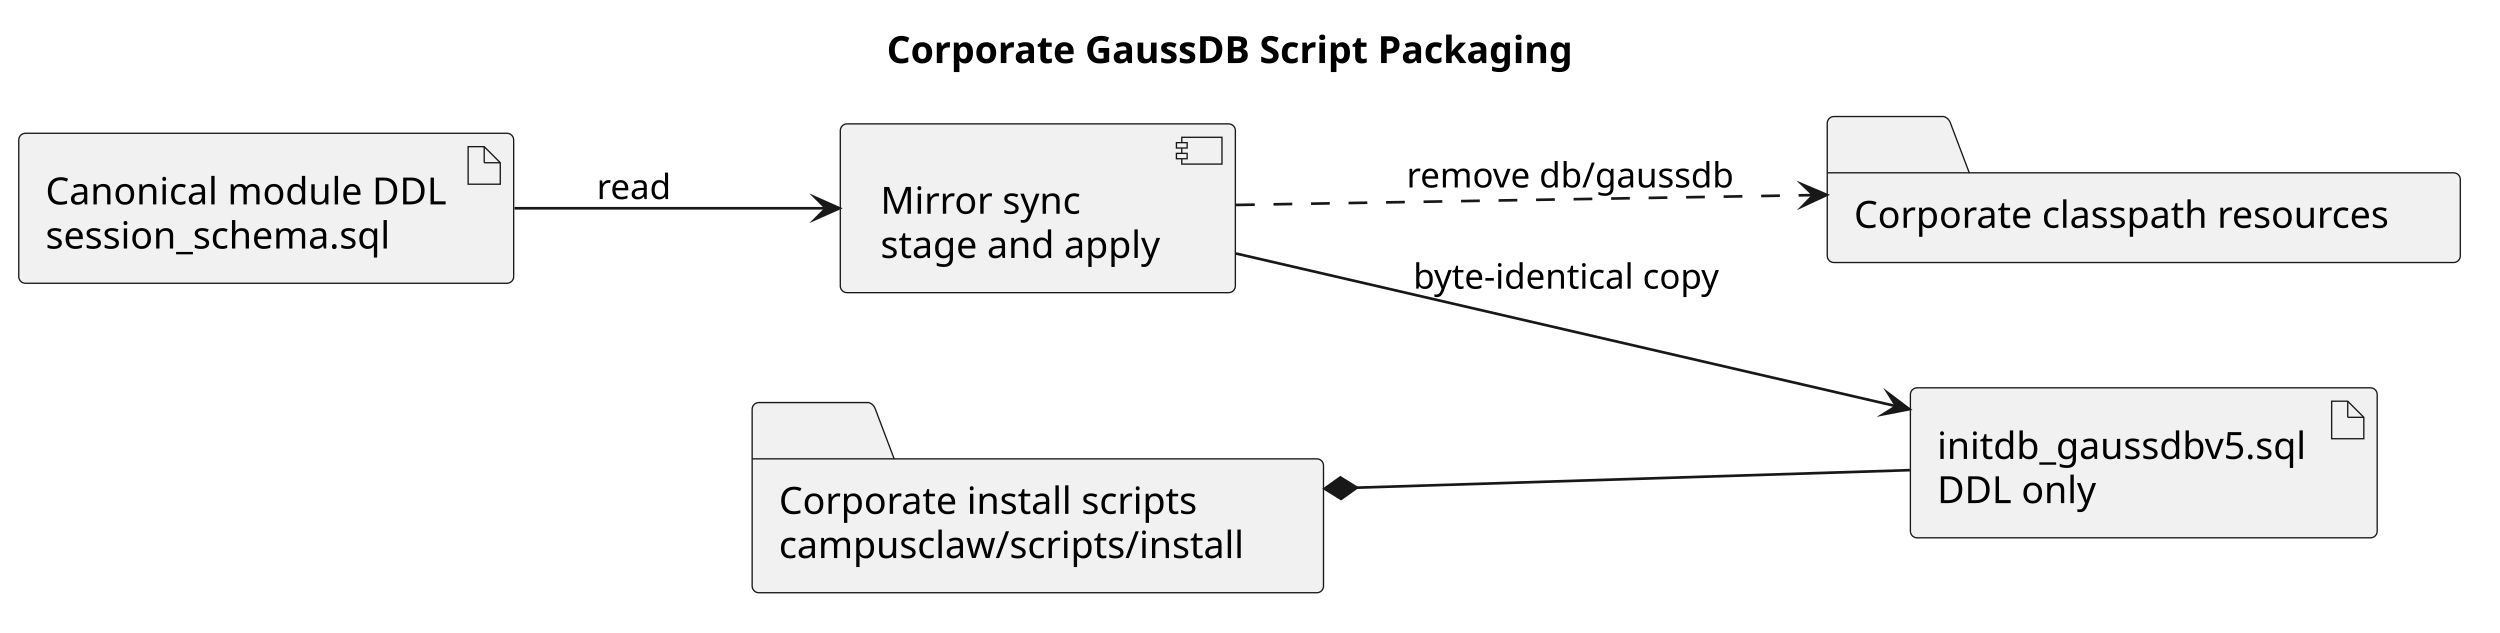
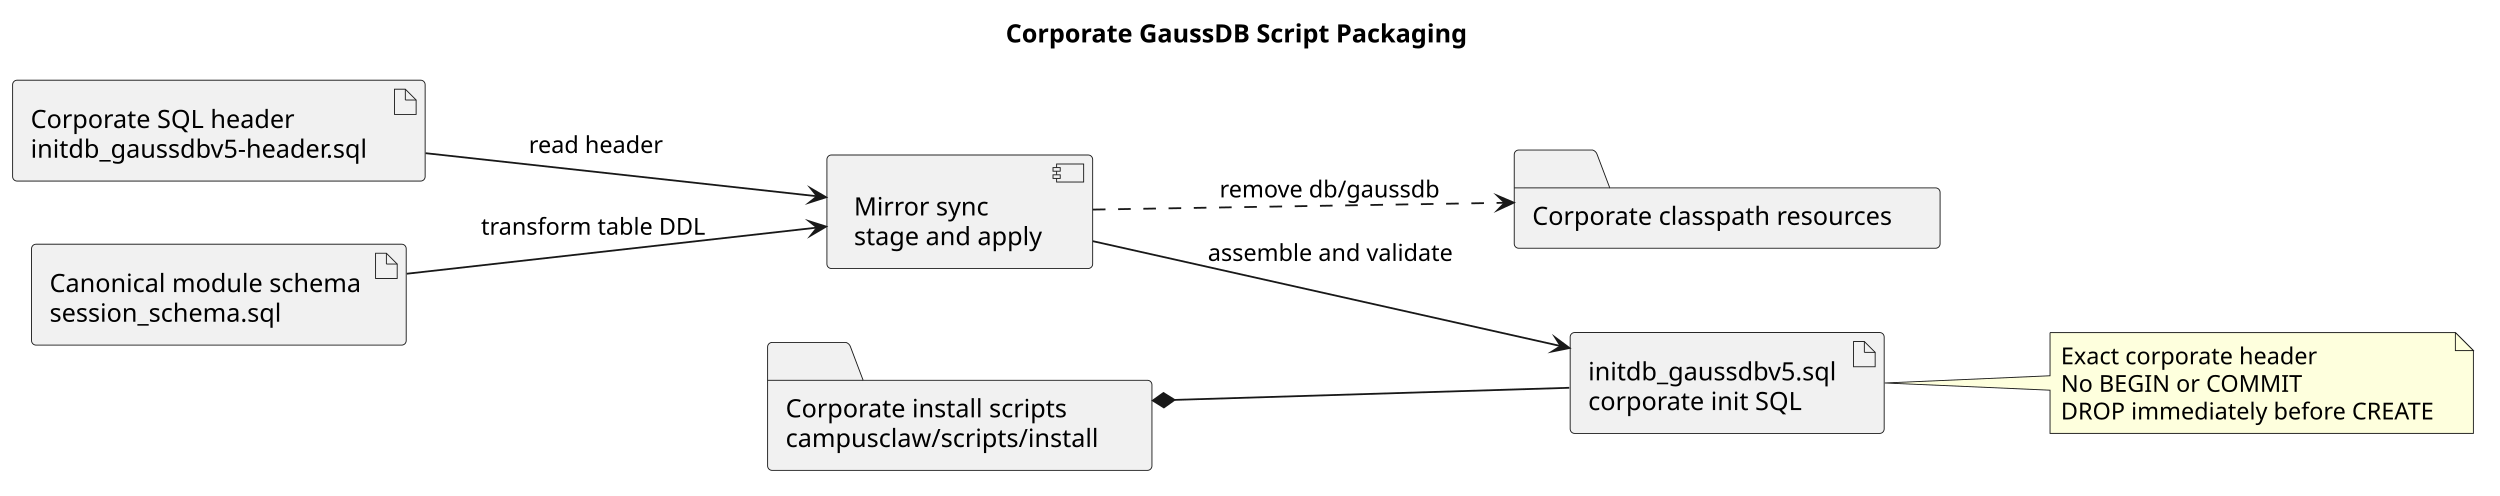
- <svg xmlns="http://www.w3.org/2000/svg" contentStyleType="text/css" data-diagram-type="DESCRIPTION" height="236px" preserveAspectRatio="none" style="width:933px;height:236px;background:#FFFFFF;" version="1.1" viewBox="0 0 933 236" width="933px" zoomAndPan="magnify">
+ <svg xmlns="http://www.w3.org/2000/svg" contentStyleType="text/css" data-diagram-type="DESCRIPTION" height="275px" preserveAspectRatio="none" style="width:1387px;height:275px;background:#FFFFFF;" version="1.1" viewBox="0 0 1387 275" width="1387px" zoomAndPan="magnify">
  <defs />
  <g>
    <g class="title" data-source-line="137">
-       <text fill="#000000" font-family="sans-serif" font-size="14" font-weight="700" lengthAdjust="spacing" textLength="264.318" x="330.936" y="23.535">Corporate GaussDB Script Packaging</text>
+       <text fill="#000000" font-family="sans-serif" font-size="14" font-weight="700" lengthAdjust="spacing" textLength="264.318" x="557.96" y="23.535">Corporate GaussDB Script Packaging</text>
    </g>
-     <g class="entity" data-qualified-name="Canonical" data-source-line="149" id="ent0001">
-       <rect fill="#F1F1F1" height="55.977" rx="2.5" ry="2.5" style="stroke:#181818;stroke-width:0.5;" width="184.704" x="7" y="49.738" />
-       <polygon fill="#F1F1F1" points="174.704,54.738,174.704,68.738,186.704,68.738,186.704,60.738,180.704,54.738,174.704,54.738" style="stroke:#181818;stroke-width:0.5;stroke-linejoin:miter;stroke-miterlimit:10;" />
-       <line style="stroke:#181818;stroke-width:0.5;" x1="180.704" x2="180.704" y1="54.738" y2="60.738" />
-       <line style="stroke:#181818;stroke-width:0.5;" x1="186.704" x2="180.704" y1="60.738" y2="60.738" />
-       <text fill="#000000" font-family="sans-serif" font-size="14" lengthAdjust="spacing" textLength="154.704" x="17" y="76.273">Canonical module DDL</text>
-       <text fill="#000000" font-family="sans-serif" font-size="14" lengthAdjust="spacing" textLength="133.567" x="17" y="92.762">session_schema.sql</text>
+     <g class="entity" data-qualified-name="CorporateHeader" data-source-line="150" id="ent0001">
+       <rect fill="#F1F1F1" height="55.977" rx="2.5" ry="2.5" style="stroke:#181818;stroke-width:0.5;" width="228.871" x="7" y="44.488" />
+       <polygon fill="#F1F1F1" points="218.871,49.488,218.871,63.488,230.871,63.488,230.871,55.488,224.871,49.488,218.871,49.488" style="stroke:#181818;stroke-width:0.5;stroke-linejoin:miter;stroke-miterlimit:10;" />
+       <line style="stroke:#181818;stroke-width:0.5;" x1="224.871" x2="224.871" y1="49.488" y2="55.488" />
+       <line style="stroke:#181818;stroke-width:0.5;" x1="230.871" x2="224.871" y1="55.488" y2="55.488" />
+       <text fill="#000000" font-family="sans-serif" font-size="14" lengthAdjust="spacing" textLength="149.222" x="17" y="71.023">Corporate SQL header</text>
+       <text fill="#000000" font-family="sans-serif" font-size="14" lengthAdjust="spacing" textLength="198.871" x="17" y="87.512">initdb_gaussdbv5-header.sql</text>
    </g>
-     <g class="entity" data-qualified-name="Sync" data-source-line="150" id="ent0002">
-       <rect fill="#F1F1F1" height="62.977" rx="2.5" ry="2.5" style="stroke:#181818;stroke-width:0.5;" width="147.44" x="313.6" y="46.238" />
-       <rect fill="#F1F1F1" height="10" style="stroke:#181818;stroke-width:0.5;" width="15" x="441.04" y="51.238" />
-       <rect fill="#F1F1F1" height="2" style="stroke:#181818;stroke-width:0.5;" width="4" x="439.04" y="53.238" />
-       <rect fill="#F1F1F1" height="2" style="stroke:#181818;stroke-width:0.5;" width="4" x="439.04" y="57.238" />
-       <text fill="#000000" font-family="sans-serif" font-size="14" lengthAdjust="spacing" textLength="76.631" x="328.6" y="79.773">Mirror sync</text>
-       <text fill="#000000" font-family="sans-serif" font-size="14" lengthAdjust="spacing" textLength="107.44" x="328.6" y="96.262">stage and apply</text>
+     <g class="entity" data-qualified-name="Canonical" data-source-line="151" id="ent0002">
+       <rect fill="#F1F1F1" height="55.977" rx="2.5" ry="2.5" style="stroke:#181818;stroke-width:0.5;" width="207.864" x="17.5" y="135.488" />
+       <polygon fill="#F1F1F1" points="208.364,140.488,208.364,154.488,220.364,154.488,220.364,146.488,214.364,140.488,208.364,140.488" style="stroke:#181818;stroke-width:0.5;stroke-linejoin:miter;stroke-miterlimit:10;" />
+       <line style="stroke:#181818;stroke-width:0.5;" x1="214.364" x2="214.364" y1="140.488" y2="146.488" />
+       <line style="stroke:#181818;stroke-width:0.5;" x1="220.364" x2="214.364" y1="146.488" y2="146.488" />
+       <text fill="#000000" font-family="sans-serif" font-size="14" lengthAdjust="spacing" textLength="177.864" x="27.5" y="162.023">Canonical module schema</text>
+       <text fill="#000000" font-family="sans-serif" font-size="14" lengthAdjust="spacing" textLength="133.567" x="27.5" y="178.512">session_schema.sql</text>
    </g>
-     <g class="entity" data-qualified-name="Install" data-source-line="151" id="ent0003">
-       <path d="M283.2,150.238 L324.2,150.238 A3.75,3.75 0 0 1 326.7,152.738 L333.7,171.238 L491.43,171.238 A2.5,2.5 0 0 1 493.93,173.738 L493.93,218.715 A2.5,2.5 0 0 1 491.43,221.215 L283.2,221.215 A2.5,2.5 0 0 1 280.7,218.715 L280.7,152.738 A2.5,2.5 0 0 1 283.2,150.238" fill="#F1F1F1" style="stroke:#181818;stroke-width:0.5;" />
-       <line style="stroke:#181818;stroke-width:0.5;" x1="280.7" x2="333.7" y1="171.238" y2="171.238" />
-       <text fill="#000000" font-family="sans-serif" font-size="14" lengthAdjust="spacing" textLength="162.982" x="290.7" y="191.773">Corporate install scripts</text>
-       <text fill="#000000" font-family="sans-serif" font-size="14" lengthAdjust="spacing" textLength="183.231" x="290.7" y="208.262">campusclaw/scripts/install</text>
+     <g class="entity" data-qualified-name="Sync" data-source-line="152" id="ent0003">
+       <rect fill="#F1F1F1" height="62.977" rx="2.5" ry="2.5" style="stroke:#181818;stroke-width:0.5;" width="147.44" x="458.77" y="85.988" />
+       <rect fill="#F1F1F1" height="10" style="stroke:#181818;stroke-width:0.5;" width="15" x="586.21" y="90.988" />
+       <rect fill="#F1F1F1" height="2" style="stroke:#181818;stroke-width:0.5;" width="4" x="584.21" y="92.988" />
+       <rect fill="#F1F1F1" height="2" style="stroke:#181818;stroke-width:0.5;" width="4" x="584.21" y="96.988" />
+       <text fill="#000000" font-family="sans-serif" font-size="14" lengthAdjust="spacing" textLength="76.631" x="473.77" y="119.523">Mirror sync</text>
+       <text fill="#000000" font-family="sans-serif" font-size="14" lengthAdjust="spacing" textLength="107.44" x="473.77" y="136.012">stage and apply</text>
    </g>
-     <g class="entity" data-qualified-name="InitScript" data-source-line="152" id="ent0004">
-       <rect fill="#F1F1F1" height="55.977" rx="2.5" ry="2.5" style="stroke:#181818;stroke-width:0.5;" width="174.211" x="712.96" y="144.738" />
-       <polygon fill="#F1F1F1" points="870.171,149.738,870.171,163.738,882.171,163.738,882.171,155.738,876.171,149.738,870.171,149.738" style="stroke:#181818;stroke-width:0.5;stroke-linejoin:miter;stroke-miterlimit:10;" />
-       <line style="stroke:#181818;stroke-width:0.5;" x1="876.171" x2="876.171" y1="149.738" y2="155.738" />
-       <line style="stroke:#181818;stroke-width:0.5;" x1="882.171" x2="876.171" y1="155.738" y2="155.738" />
-       <text fill="#000000" font-family="sans-serif" font-size="14" lengthAdjust="spacing" textLength="144.211" x="722.96" y="171.273">initdb_gaussdbv5.sql</text>
-       <text fill="#000000" font-family="sans-serif" font-size="14" lengthAdjust="spacing" textLength="61.517" x="722.96" y="187.762">DDL only</text>
+     <g class="entity" data-qualified-name="Install" data-source-line="153" id="ent0004">
+       <path d="M428.37,189.988 L469.37,189.988 A3.75,3.75 0 0 1 471.87,192.488 L478.87,210.988 L636.601,210.988 A2.5,2.5 0 0 1 639.101,213.488 L639.101,258.465 A2.5,2.5 0 0 1 636.601,260.965 L428.37,260.965 A2.5,2.5 0 0 1 425.87,258.465 L425.87,192.488 A2.5,2.5 0 0 1 428.37,189.988" fill="#F1F1F1" style="stroke:#181818;stroke-width:0.5;" />
+       <line style="stroke:#181818;stroke-width:0.5;" x1="425.87" x2="478.87" y1="210.988" y2="210.988" />
+       <text fill="#000000" font-family="sans-serif" font-size="14" lengthAdjust="spacing" textLength="162.982" x="435.87" y="231.523">Corporate install scripts</text>
+       <text fill="#000000" font-family="sans-serif" font-size="14" lengthAdjust="spacing" textLength="183.231" x="435.87" y="248.012">campusclaw/scripts/install</text>
    </g>
-     <g class="entity" data-qualified-name="Resources" data-source-line="153" id="ent0005">
-       <path d="M684.43,43.488 L725.43,43.488 A3.75,3.75 0 0 1 727.93,45.988 L734.93,64.488 L915.691,64.488 A2.5,2.5 0 0 1 918.191,66.988 L918.191,95.477 A2.5,2.5 0 0 1 915.691,97.977 L684.43,97.977 A2.5,2.5 0 0 1 681.93,95.477 L681.93,45.988 A2.5,2.5 0 0 1 684.43,43.488" fill="#F1F1F1" style="stroke:#181818;stroke-width:0.5;" />
-       <line style="stroke:#181818;stroke-width:0.5;" x1="681.93" x2="734.93" y1="64.488" y2="64.488" />
-       <text fill="#000000" font-family="sans-serif" font-size="14" lengthAdjust="spacing" textLength="206.261" x="691.93" y="85.023">Corporate classpath resources</text>
+     <g class="entity" data-qualified-name="InitScript" data-source-line="154" id="ent0005">
+       <rect fill="#F1F1F1" height="55.977" rx="2.5" ry="2.5" style="stroke:#181818;stroke-width:0.5;" width="174.211" x="871.13" y="184.488" />
+       <polygon fill="#F1F1F1" points="1028.341,189.488,1028.341,203.488,1040.341,203.488,1040.341,195.488,1034.341,189.488,1028.341,189.488" style="stroke:#181818;stroke-width:0.5;stroke-linejoin:miter;stroke-miterlimit:10;" />
+       <line style="stroke:#181818;stroke-width:0.5;" x1="1034.341" x2="1034.341" y1="189.488" y2="195.488" />
+       <line style="stroke:#181818;stroke-width:0.5;" x1="1040.341" x2="1034.341" y1="195.488" y2="195.488" />
+       <text fill="#000000" font-family="sans-serif" font-size="14" lengthAdjust="spacing" textLength="144.211" x="881.13" y="211.023">initdb_gaussdbv5.sql</text>
+       <text fill="#000000" font-family="sans-serif" font-size="14" lengthAdjust="spacing" textLength="122.165" x="881.13" y="227.512">corporate init SQL</text>
    </g>
-     <g class="link" data-entity-1="ent0001" data-entity-2="ent0002" data-link-type="dependency" data-source-line="155" id="lnk6">
-       <path d="M192.01,77.728 C231.22,77.728 271.37,77.728 308.27,77.728" fill="none" id="Canonical-to-Sync" style="stroke:#181818;stroke-width:1;" />
-       <polygon fill="#181818" points="313.27,77.728,304.27,73.728,308.27,77.728,304.27,81.728,313.27,77.728" style="stroke:#181818;stroke-width:1;stroke-linejoin:miter;stroke-miterlimit:10;" />
-       <text fill="#000000" font-family="sans-serif" font-size="13" lengthAdjust="spacing" textLength="27.923" x="222.7" y="74.297">read</text>
+     <g class="entity" data-qualified-name="Resources" data-source-line="155" id="ent0006">
+       <path d="M842.6,83.238 L883.6,83.238 A3.75,3.75 0 0 1 886.1,85.738 L893.1,104.238 L1073.861,104.238 A2.5,2.5 0 0 1 1076.361,106.738 L1076.361,135.227 A2.5,2.5 0 0 1 1073.861,137.727 L842.6,137.727 A2.5,2.5 0 0 1 840.1,135.227 L840.1,85.738 A2.5,2.5 0 0 1 842.6,83.238" fill="#F1F1F1" style="stroke:#181818;stroke-width:0.5;" />
+       <line style="stroke:#181818;stroke-width:0.5;" x1="840.1" x2="893.1" y1="104.238" y2="104.238" />
+       <text fill="#000000" font-family="sans-serif" font-size="14" lengthAdjust="spacing" textLength="206.261" x="850.1" y="124.773">Corporate classpath resources</text>
    </g>
-     <g class="link" data-entity-1="ent0002" data-entity-2="ent0004" data-link-type="dependency" data-source-line="156" id="lnk7">
-       <path d="M461.28,94.608 C531.59,110.868 633.129,134.352 707.679,151.592" fill="none" id="Sync-to-InitScript" style="stroke:#181818;stroke-width:1;" />
-       <polygon fill="#181818" points="712.55,152.718,704.683,146.793,707.679,151.592,702.88,154.588,712.55,152.718" style="stroke:#181818;stroke-width:1;stroke-linejoin:miter;stroke-miterlimit:10;" />
-       <text fill="#000000" font-family="sans-serif" font-size="13" lengthAdjust="spacing" textLength="121.799" x="527.43" y="107.737">byte-identical copy</text>
+     <g class="entity" data-qualified-name="GMN12" data-source-line="164" id="ent0013">
+       <path d="M1137.36,184.518 L1137.36,208.478 L1045.62,212.478 L1137.36,216.478 L1137.36,240.45 A0,0 0 0 0 1137.36,240.45 L1372.238,240.45 A0,0 0 0 0 1372.238,240.45 L1372.238,194.518 L1362.238,184.518 L1137.36,184.518 A0,0 0 0 0 1137.36,184.518" fill="#FEFFDD" style="stroke:#181818;stroke-width:0.5;" />
+       <path d="M1362.238,184.518 L1362.238,194.518 L1372.238,194.518 L1362.238,184.518" fill="#FEFFDD" style="stroke:#181818;stroke-width:0.5;" />
+       <text fill="#000000" font-family="sans-serif" font-size="13" lengthAdjust="spacing" textLength="145.914" x="1143.36" y="202.087">Exact corporate header</text>
+       <text fill="#000000" font-family="sans-serif" font-size="13" lengthAdjust="spacing" textLength="133.955" x="1143.36" y="217.397">No BEGIN or COMMIT</text>
+       <text fill="#000000" font-family="sans-serif" font-size="13" lengthAdjust="spacing" textLength="213.878" x="1143.36" y="232.708">DROP immediately before CREATE</text>
    </g>
-     <g class="link" data-entity-1="ent0003" data-entity-2="ent0004" data-link-type="composition" data-source-line="157" id="lnk8">
-       <path d="M506.354,181.998 C574.224,179.848 649.15,177.478 712.77,175.458" fill="none" id="Install-backto-InitScript" style="stroke:#181818;stroke-width:1;" />
-       <polygon fill="#181818" points="494.36,182.378,500.484,186.186,506.354,181.998,500.23,178.19,494.36,182.378" style="stroke:#181818;stroke-width:1;stroke-linejoin:miter;stroke-miterlimit:10;" />
+     <g class="link" data-entity-1="ent0001" data-entity-2="ent0003" data-link-type="dependency" data-source-line="157" id="lnk7">
+       <path d="M236.11,84.988 C307.15,92.798 391.58,102.092 453.32,108.882" fill="none" id="CorporateHeader-to-Sync" style="stroke:#181818;stroke-width:1;" />
+       <polygon fill="#181818" points="458.29,109.428,449.781,104.468,453.32,108.882,448.907,112.42,458.29,109.428" style="stroke:#181818;stroke-width:1;stroke-linejoin:miter;stroke-miterlimit:10;" />
+       <text fill="#000000" font-family="sans-serif" font-size="13" lengthAdjust="spacing" textLength="75.27" x="293.37" y="84.887">read header</text>
    </g>
-     <g class="link" data-entity-1="ent0002" data-entity-2="ent0005" data-link-type="dependency" data-source-line="158" id="lnk9">
-       <path d="M461.28,76.488 C522.37,75.448 605.711,74.023 676.731,72.814" fill="none" id="Sync-to-Resources" style="stroke:#181818;stroke-width:1;stroke-dasharray:7,7;" />
-       <polygon fill="#181818" points="681.73,72.728,672.663,68.882,676.731,72.814,672.799,76.881,681.73,72.728" style="stroke:#181818;stroke-width:1;stroke-linejoin:miter;stroke-miterlimit:10;" />
-       <text fill="#000000" font-family="sans-serif" font-size="13" lengthAdjust="spacing" textLength="126.921" x="524.93" y="69.967">remove db/gaussdb</text>
+     <g class="link" data-entity-1="ent0002" data-entity-2="ent0003" data-link-type="dependency" data-source-line="158" id="lnk8">
+       <path d="M225.66,151.868 C298.2,143.718 388.521,133.557 453.321,126.267" fill="none" id="Canonical-to-Sync" style="stroke:#181818;stroke-width:1;" />
+       <polygon fill="#181818" points="458.29,125.708,448.899,122.74,453.321,126.267,449.794,130.689,458.29,125.708" style="stroke:#181818;stroke-width:1;stroke-linejoin:miter;stroke-miterlimit:10;" />
+       <text fill="#000000" font-family="sans-serif" font-size="13" lengthAdjust="spacing" textLength="128.134" x="266.87" y="130.237">transform table DDL</text>
+     </g>
+     <g class="link" data-entity-1="ent0003" data-entity-2="ent0005" data-link-type="dependency" data-source-line="159" id="lnk9">
+       <path d="M606.33,133.808 C679.69,150.258 787.971,174.535 865.851,191.994" fill="none" id="Sync-to-InitScript" style="stroke:#181818;stroke-width:1;" />
+       <polygon fill="#181818" points="870.73,193.088,862.823,187.216,865.851,191.994,861.073,195.023,870.73,193.088" style="stroke:#181818;stroke-width:1;stroke-linejoin:miter;stroke-miterlimit:10;" />
+       <text fill="#000000" font-family="sans-serif" font-size="13" lengthAdjust="spacing" textLength="139.541" x="670.1" y="144.777">assemble and validate</text>
+     </g>
+     <g class="link" data-entity-1="ent0004" data-entity-2="ent0005" data-link-type="composition" data-source-line="160" id="lnk10">
+       <path d="M651.594,221.86 C722.924,219.67 803.79,217.188 870.65,215.138" fill="none" id="Install-backto-InitScript" style="stroke:#181818;stroke-width:1;" />
+       <polygon fill="#181818" points="639.6,222.228,645.72,226.042,651.594,221.86,645.474,218.046,639.6,222.228" style="stroke:#181818;stroke-width:1;stroke-linejoin:miter;stroke-miterlimit:10;" />
+     </g>
+     <g class="link" data-entity-1="ent0003" data-entity-2="ent0006" data-link-type="dependency" data-source-line="161" id="lnk11">
+       <path d="M606.33,116.278 C670.46,115.218 760.011,113.741 834.811,112.501" fill="none" id="Sync-to-Resources" style="stroke:#181818;stroke-width:1;stroke-dasharray:7,7;" />
+       <polygon fill="#181818" points="839.81,112.418,830.745,108.568,834.811,112.501,830.878,116.567,839.81,112.418" style="stroke:#181818;stroke-width:1;stroke-linejoin:miter;stroke-miterlimit:10;" />
+       <text fill="#000000" font-family="sans-serif" font-size="13" lengthAdjust="spacing" textLength="126.921" x="676.6" y="109.517">remove db/gaussdb</text>
    </g>
  </g>
</svg>
